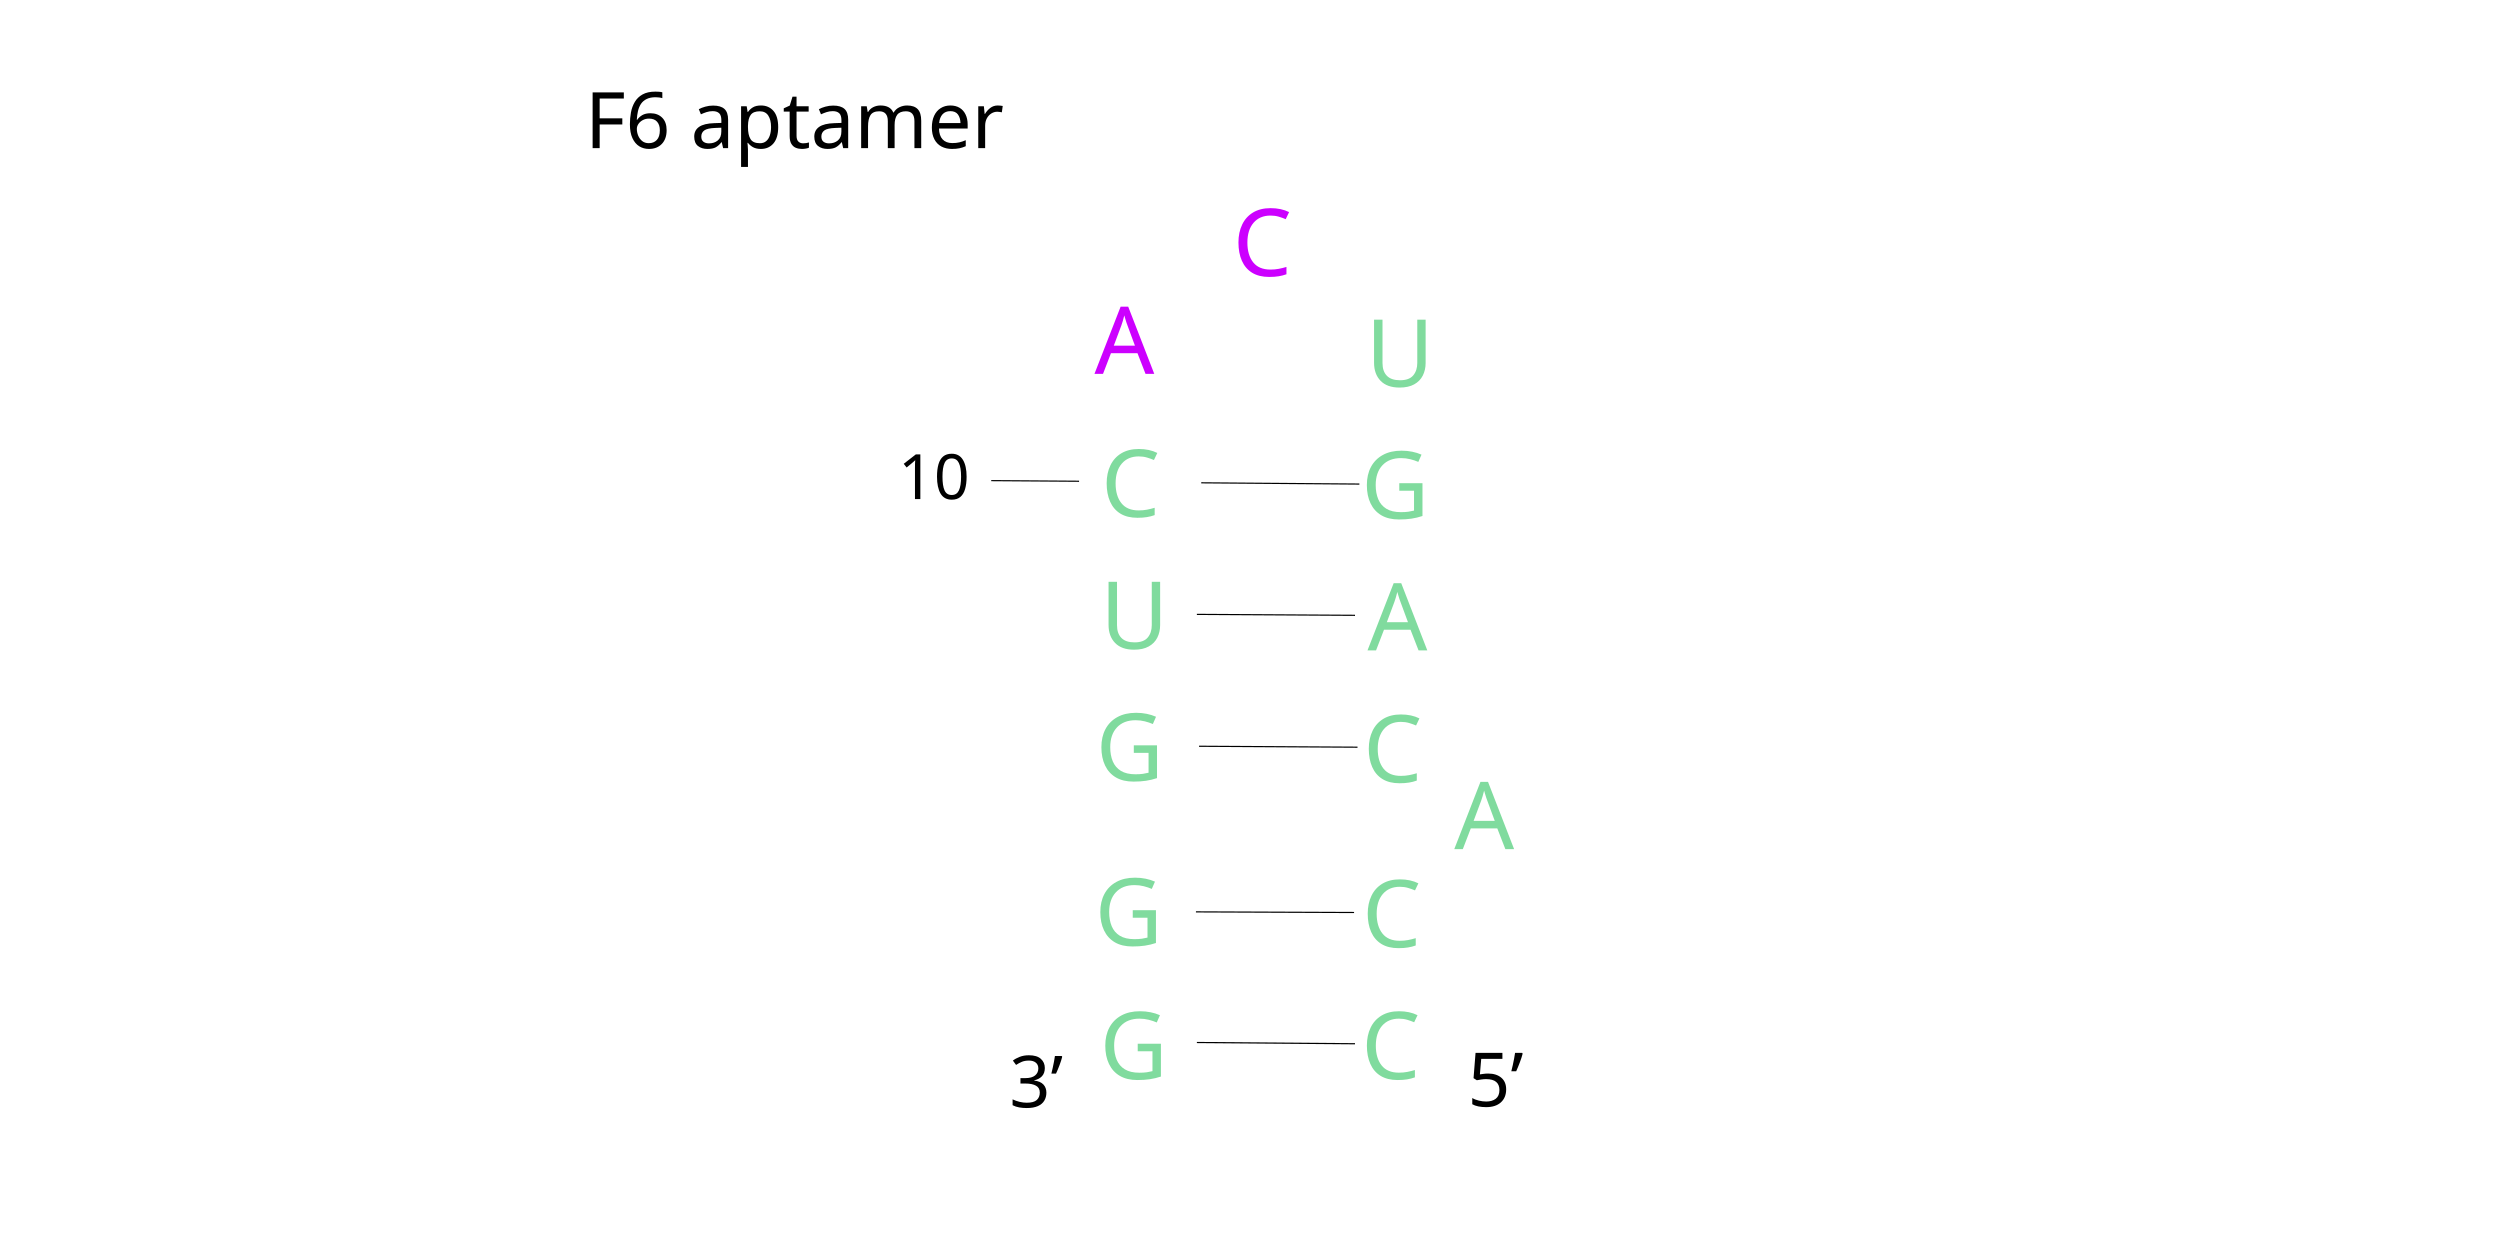
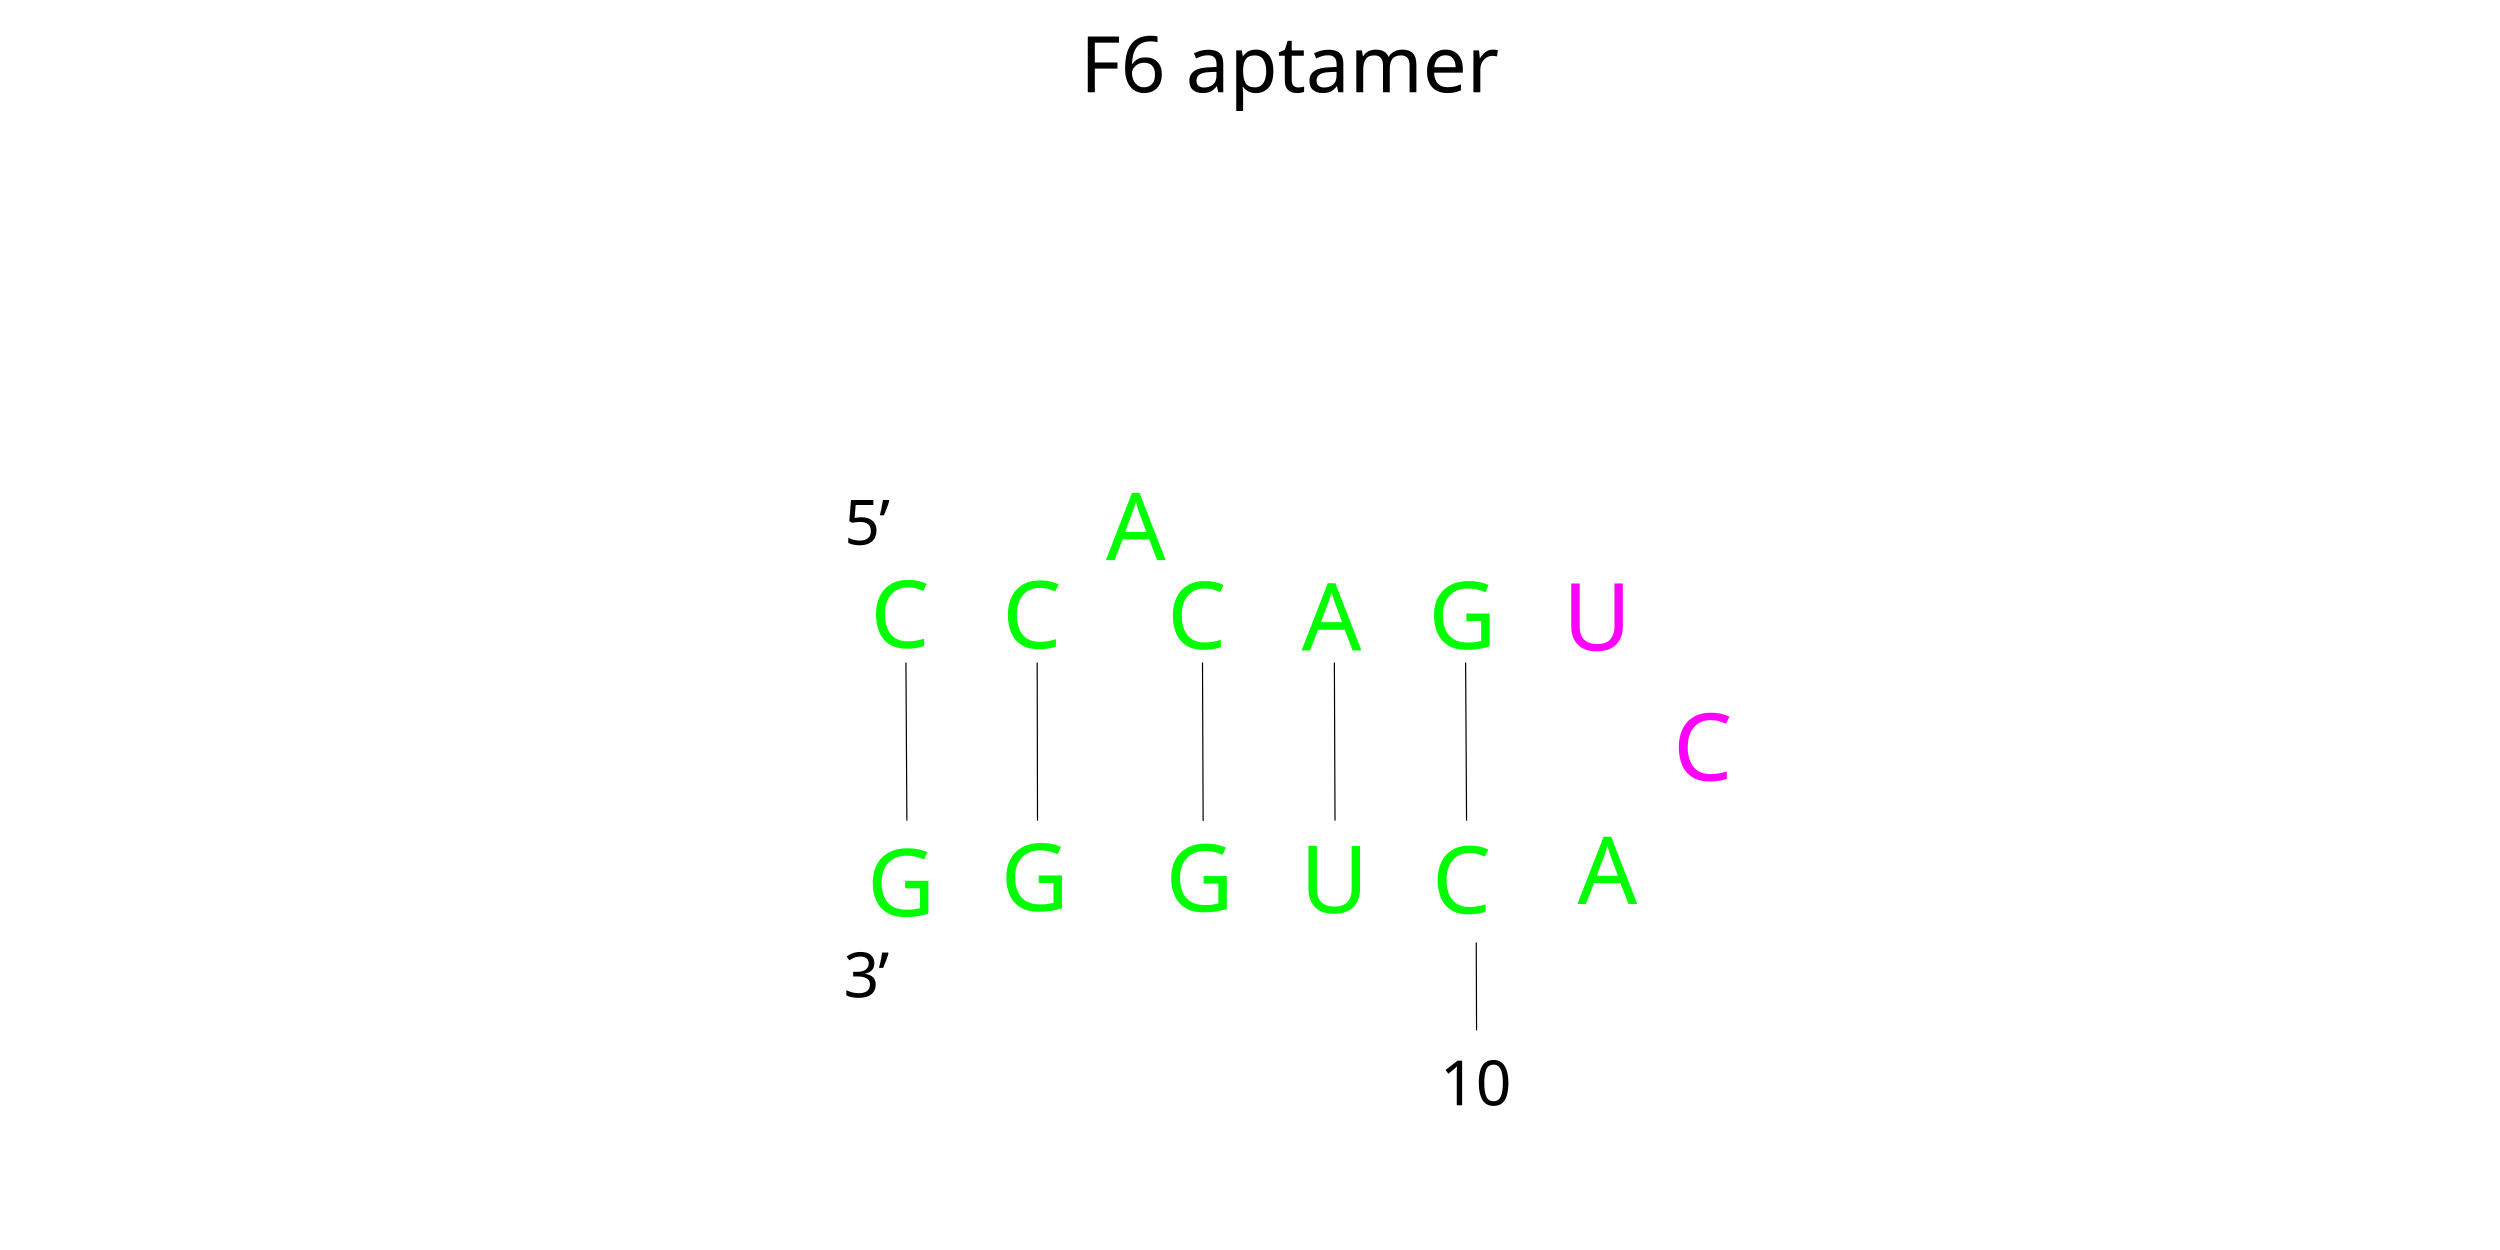
<svg xmlns="http://www.w3.org/2000/svg" version="1.1" id="图层_1" x="0px" y="0px" viewBox="0 0 800 400" style="enable-background:new 0 0 800 400;" xml:space="preserve">
  <style type="text/css">
- 	.st0{fill:#80DB9E;}
+ 	.st0{fill:#00FF00;}
	.st1{font-family:'ArialMT';}
	.st2{font-size:30px;}
- 	.st3{fill:none;stroke:#000000;stroke-width:0.38;stroke-miterlimit:3.05;}
- 	.st4{fill:#CC00FF;}
- 	.st5{font-size:20px;}
- 	.st6{font-size:25px;}
- 	.st7{font-size:24px;}
- 	.st8{font-size:23px;}
+ 	.st3{letter-spacing:-1;}
+ 	.st4{fill:none;stroke:#000000;stroke-width:0.38;stroke-miterlimit:3.05;}
+ 	.st5{fill:#FF00FF;}
+ 	.st6{font-size:20px;}
+ 	.st7{font-size:25px;}
</style>
  <g id="ID000002">
-     <text transform="matrix(1 0 0 1 435.5764 345.3152)" class="st0 st1 st2">C</text>
+     <text transform="matrix(1 0 0 1 278.5 207.29)" class="st0 st1 st2">C</text>
  </g>
  <g id="ID000003">
-     <text transform="matrix(1 0 0 1 435.8465 303.1152)" class="st0 st1 st2">C</text>
+     <text transform="matrix(1 0 0 1 320.7 207.45)" class="st0 st1 st2">C</text>
  </g>
  <g id="ID000004">
-     <text transform="matrix(1 0 0 1 465.369 271.7152)" class="st0 st1 st2">A</text>
+     <g>
+       <text transform="matrix(-1 0 0 1 373.0195 179.24)" class="st0 st1 st2 st3">A</text>
+     </g>
  </g>
  <g id="ID000005">
-     <text transform="matrix(1 0 0 1 350.2765 302.5752)" class="st0 st1 st2">G</text>
+     <g>
+       <text transform="matrix(1 0 0 1 320.19 291.46)" class="st0 st1 st2 st3">G</text>
+     </g>
  </g>
  <g id="ID000006">
-     <text transform="matrix(1 0 0 1 351.8664 345.315)" class="st0 st1 st2">G</text>
+     <g>
+       <text transform="matrix(1 0 0 1 277.45 293.16)" class="st0 st1 st2 st3">G</text>
+     </g>
  </g>
  <g id="ID000007">
-     <line class="st3" x1="433.6" y1="334" x2="383" y2="333.6" />
+     <line class="st4" x1="289.9" y1="212" x2="290.2" y2="262.6" />
  </g>
  <g id="ID000008">
-     <line class="st3" x1="433.3" y1="292" x2="382.7" y2="291.8" />
+     <line class="st4" x1="331.9" y1="212" x2="332" y2="262.6" />
  </g>
  <g id="ID000010">
-     <text transform="matrix(1 0 0 1 436.1865 250.3452)" class="st0 st1 st2">C</text>
+     <text transform="matrix(1 0 0 1 373.48 207.65)" class="st0 st1 st2">C</text>
  </g>
  <g id="ID000011">
-     <text transform="matrix(1 0 0 1 437.5965 208.1352)" class="st0 st1 st2">A</text>
+     <text transform="matrix(1 0 0 1 416.51 208.13)" class="st0 st1 st2 st3">A</text>
  </g>
  <g id="ID000012">
-     <text transform="matrix(1 0 0 1 435.5665 165.9352)" class="st0 st1 st2">G</text>
+     <text transform="matrix(1 0 0 1 457.05 207.65)" class="st0 st1 st2">G</text>
  </g>
  <g id="ID000013">
-     <text transform="matrix(1 0 0 1 436.9965 123.7252)" class="st0 st1 st2">U</text>
+     <text transform="matrix(1 0 0 1 500.1 208.14)" class="st5 st1 st2">U</text>
  </g>
  <g id="ID000014">
-     <text transform="matrix(1 0 0 1 394.4765 88.3252)" class="st4 st1 st2">C</text>
+     <text transform="matrix(1 0 0 1 535.38 249.78)" class="st5 st1 st2">C</text>
  </g>
  <g id="ID000015">
-     <text transform="matrix(1 0 0 1 350.2265 119.6452)" class="st4 st1 st2">A</text>
+     <g>
+       <text transform="matrix(1 0 0 1 504.77 289.28)" class="st0 st1 st2 st3">A</text>
+     </g>
  </g>
  <g id="ID000016">
-     <text transform="matrix(1 0 0 1 352.3065 165.3952)" class="st0 st1 st2">C</text>
+     <g>
+       <text transform="matrix(1 0 0 1 458.21 292.3)" class="st0 st1 st2 st3">C</text>
+     </g>
  </g>
  <g id="ID000017">
-     <line class="st3" x1="345.3" y1="154" x2="317.2" y2="153.8" />
+     <line class="st4" x1="472.4" y1="301.6" x2="472.5" y2="329.7" />
  </g>
  <g id="ID000018">
-     <text transform="matrix(1 0 0 1 287.4165 159.6952)" class="st1 st5">10</text>
+     <text transform="matrix(1 0 0 1 460.79 353.69)" class="st1 st6">10</text>
  </g>
  <g id="ID000019">
-     <text transform="matrix(1 0 0 1 352.0365 207.6052)" class="st0 st1 st2">U</text>
+     <g>
+       <text transform="matrix(1 0 0 1 416 292.14)" class="st0 st1 st2 st3">U</text>
+     </g>
  </g>
  <g id="ID000020">
-     <text transform="matrix(1 0 0 1 350.6165 249.8152)" class="st0 st1 st2">G</text>
+     <g>
+       <text transform="matrix(1 0 0 1 372.95 291.66)" class="st0 st1 st2 st3">G</text>
+     </g>
  </g>
  <g id="ID000021">
-     <line class="st3" x1="434.4" y1="239.1" x2="383.7" y2="238.8" />
+     <line class="st4" x1="384.8" y1="212" x2="385" y2="262.7" />
  </g>
  <g id="ID000022">
-     <line class="st3" x1="433.6" y1="196.9" x2="383" y2="196.6" />
+     <line class="st4" x1="427" y1="212" x2="427.2" y2="262.6" />
  </g>
  <g id="ID000023">
-     <line class="st3" x1="435" y1="154.9" x2="384.4" y2="154.5" />
+     <line class="st4" x1="469" y1="212" x2="469.3" y2="262.6" />
  </g>
-   <text transform="matrix(1 0 0 1 187.2188 47.4108)" class="st1 st6">F6 aptamer</text>
-   <text transform="matrix(1 0 0 1 469.6133 354.0518)" class="st1 st7">5’</text>
-   <text transform="matrix(1 0 0 1 322.9998 354.3399)" class="st1 st8">3’</text>
+   <text transform="matrix(1 0 0 1 345.67 29.53)" class="st1 st7">F6 aptamer</text>
+   <text transform="matrix(1 0 0 1 270.18 174.29)" class="st1 st6">5</text>
+   <text transform="matrix(1 0 0 1 281.3 174.29)" class="st1 st6">’</text>
+   <text transform="matrix(1 0 0 1 269.93 319.1)" class="st1 st6">3</text>
+   <text transform="matrix(1 0 0 1 281.05 319.1)" class="st1 st6">’</text>
</svg>
